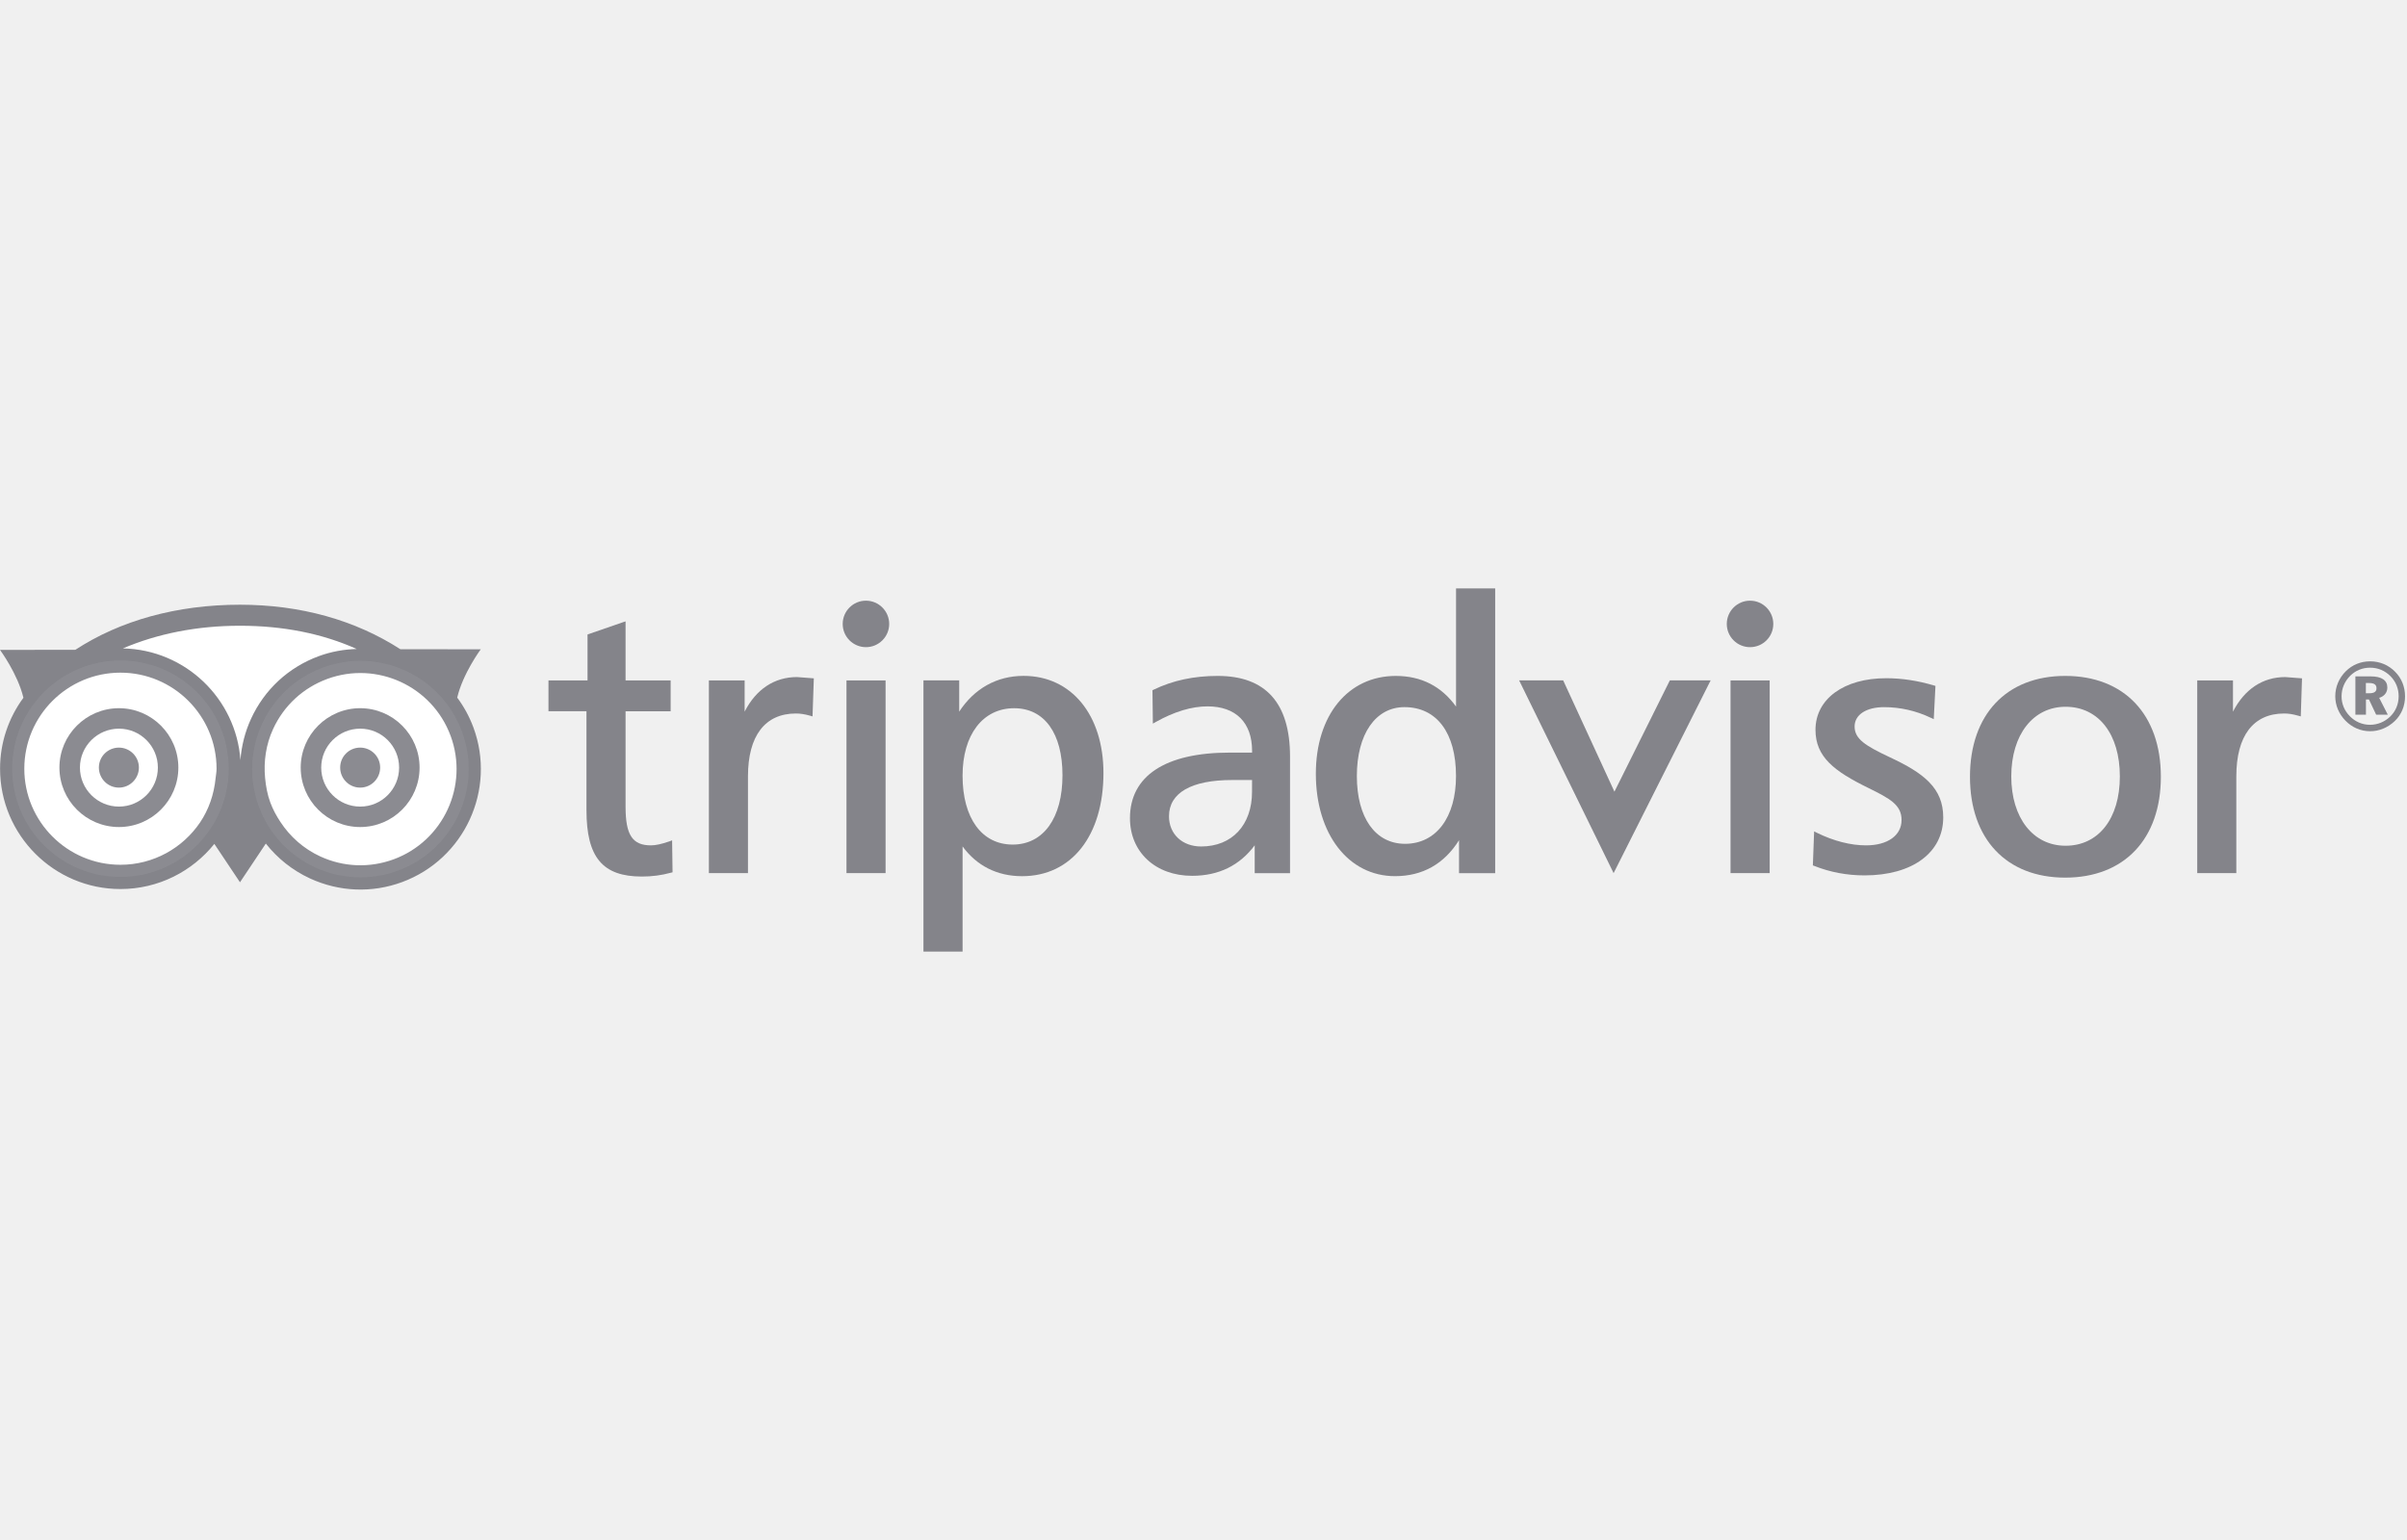
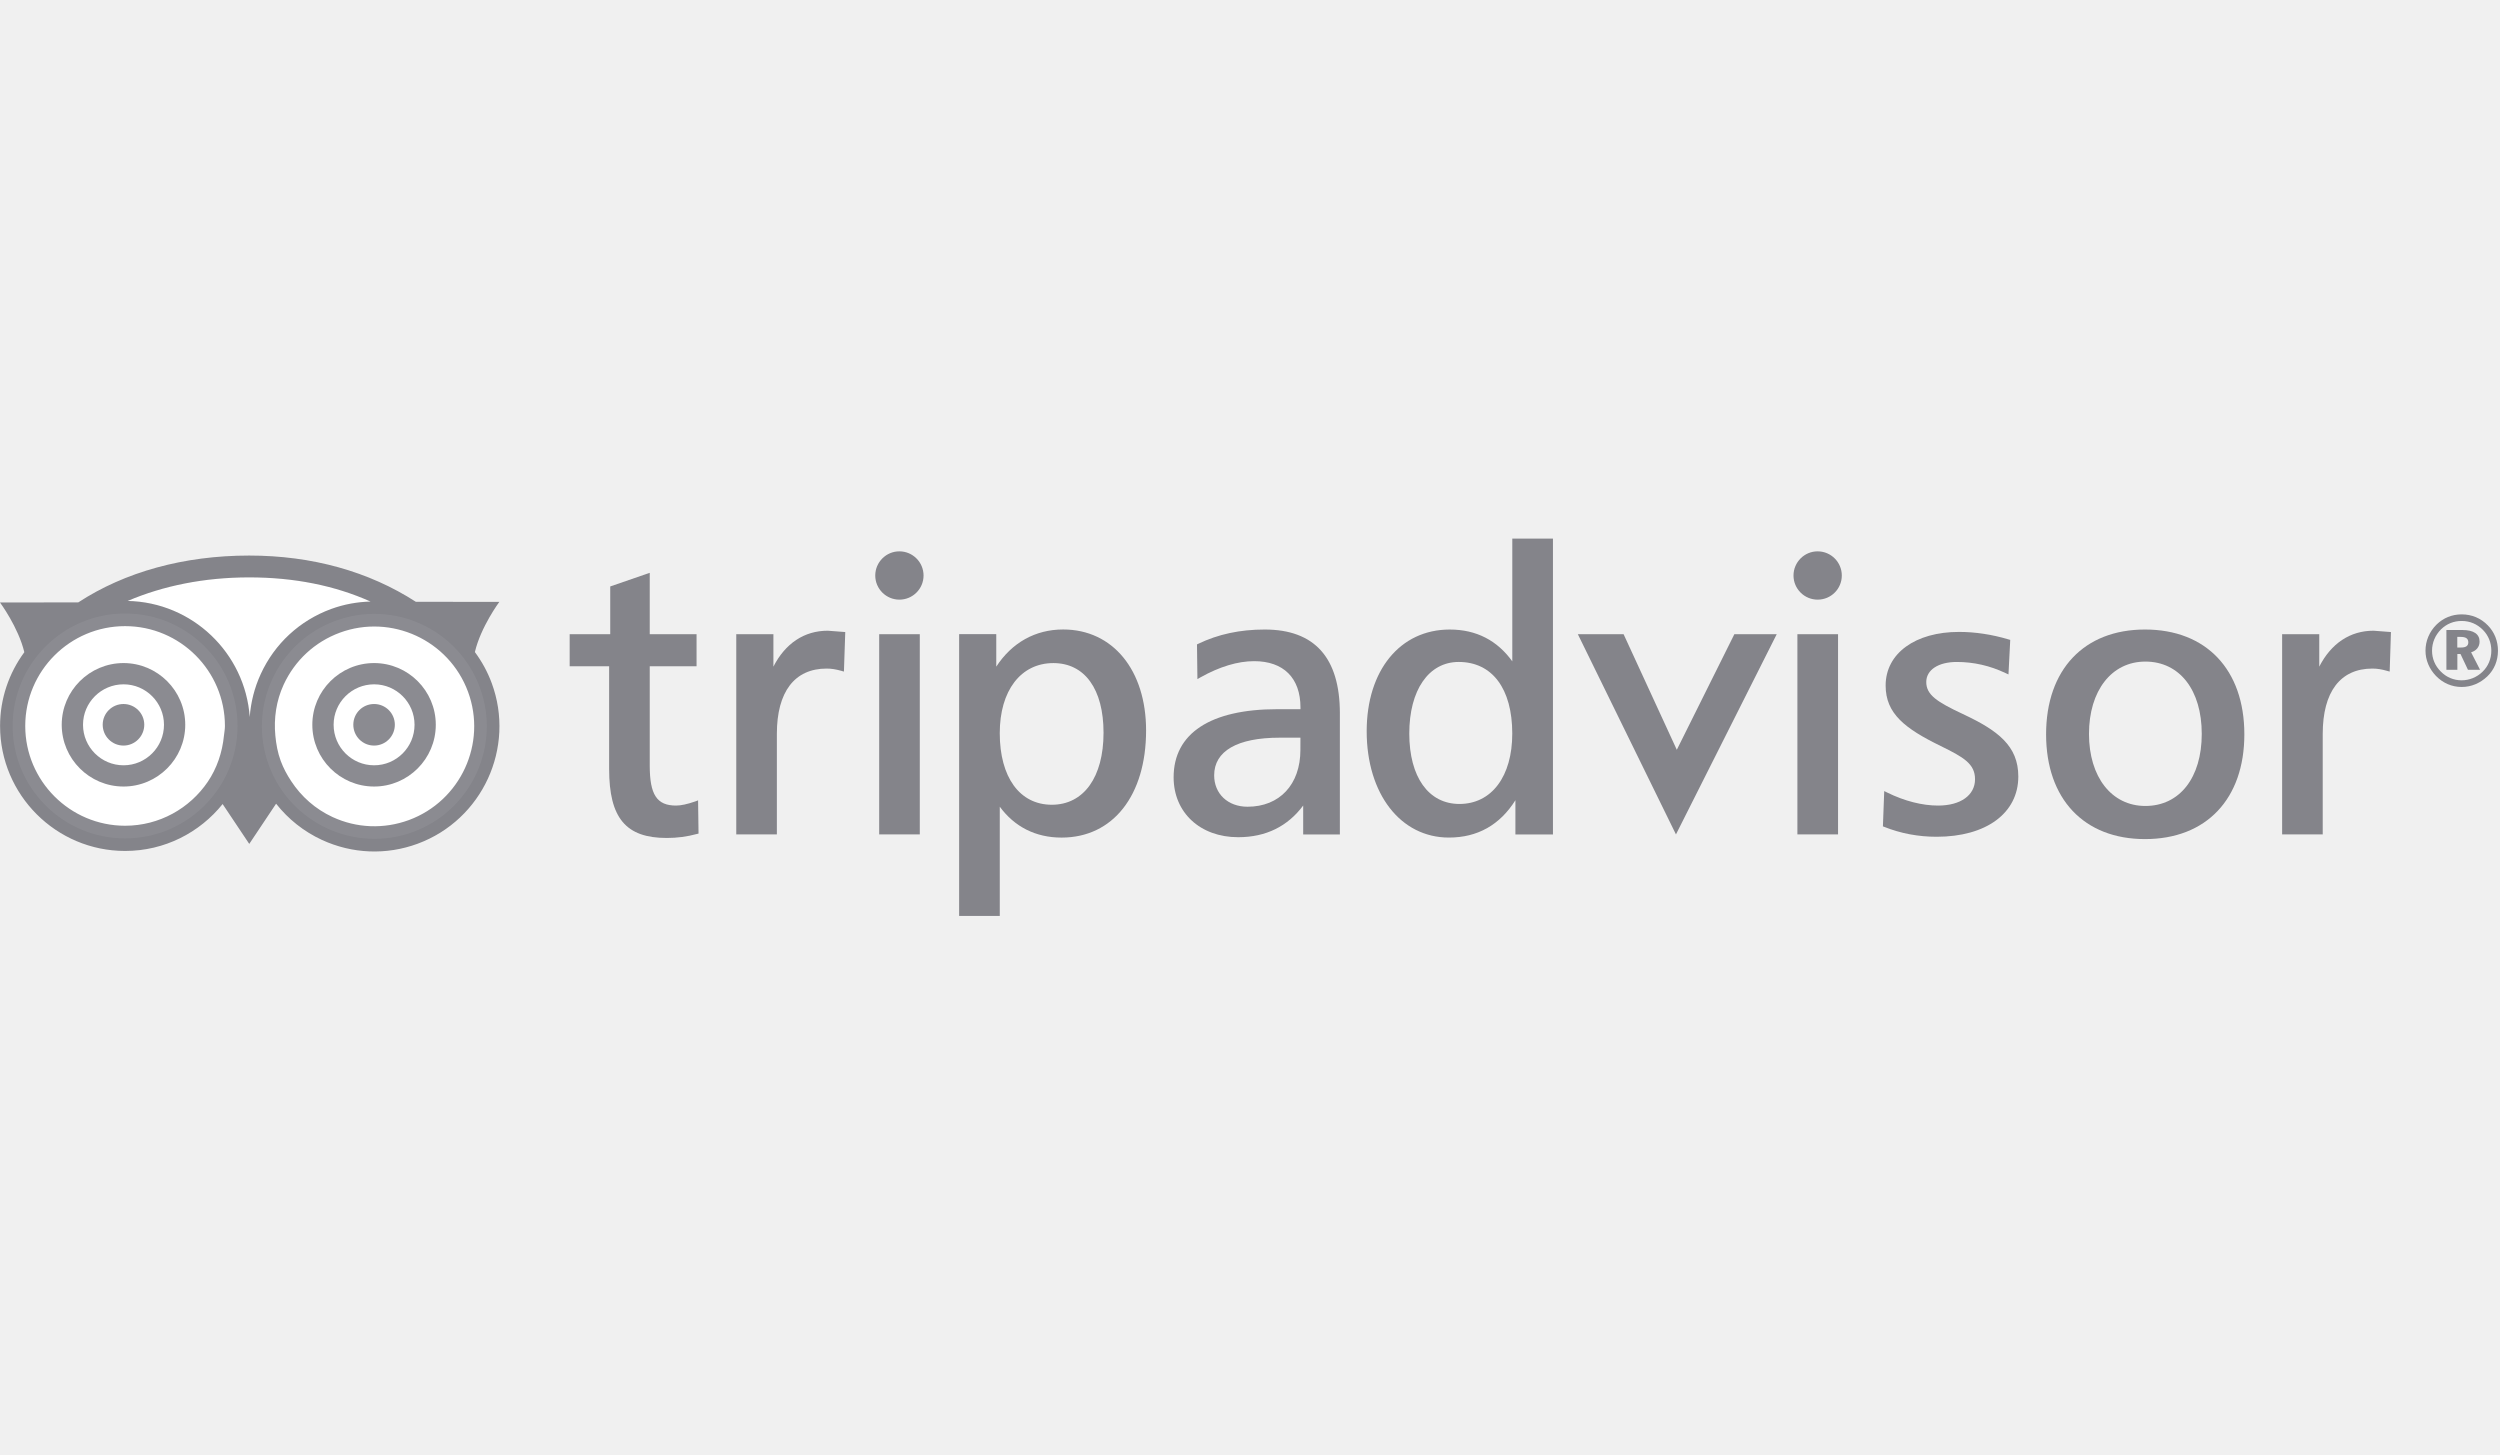
- <svg xmlns="http://www.w3.org/2000/svg" width="50" height="32" viewBox="0 0 212 32" fill="none">
+ <svg xmlns="http://www.w3.org/2000/svg" width="55" height="32" viewBox="0 0 212 32" fill="none">
  <path d="M22.801 19.226C24.623 24.161 30.113 26.688 35.05 24.87C39.984 23.04 42.516 17.555 40.688 12.618C38.864 7.675 33.383 5.153 28.438 6.975C23.499 8.804 20.977 14.286 22.801 19.226Z" fill="white" />
  <path d="M10.608 25.422C15.874 25.422 20.143 21.153 20.143 15.887C20.143 10.62 15.874 6.352 10.608 6.352C5.342 6.352 1.073 10.62 1.073 15.887C1.073 21.153 5.342 25.422 10.608 25.422Z" fill="white" />
  <path d="M12.234 15.784C12.234 16.756 11.444 17.552 10.473 17.552C9.497 17.552 8.709 16.757 8.709 15.784C8.709 14.814 9.497 14.027 10.473 14.027C11.444 14.029 12.234 14.814 12.234 15.784Z" fill="#191825" fill-opacity="0.5" />
  <path d="M33.483 15.784C33.483 16.756 32.696 17.552 31.724 17.552C30.746 17.552 29.961 16.757 29.961 15.784C29.961 14.814 30.746 14.027 31.724 14.027C32.697 14.029 33.483 14.814 33.483 15.784Z" fill="#191825" fill-opacity="0.5" />
  <path d="M5.234 15.787C5.234 18.677 7.585 21.025 10.476 21.025C13.359 21.025 15.709 18.677 15.709 15.787C15.709 12.903 13.358 10.555 10.476 10.555C7.586 10.557 5.234 12.905 5.234 15.787ZM7.04 15.787C7.04 13.896 8.585 12.358 10.479 12.358C12.369 12.358 13.906 13.9 13.906 15.787C13.906 17.683 12.369 19.224 10.479 19.224C8.585 19.226 7.04 17.686 7.04 15.787Z" fill="#191825" fill-opacity="0.5" />
  <path d="M26.485 15.787C26.485 18.677 28.834 21.025 31.723 21.025C34.608 21.025 36.955 18.677 36.955 15.787C36.955 12.903 34.608 10.555 31.723 10.555C28.835 10.557 26.485 12.905 26.485 15.787ZM28.291 15.787C28.291 13.896 29.832 12.358 31.727 12.358C33.618 12.358 35.153 13.9 35.153 15.787C35.153 17.683 33.618 19.224 31.727 19.224C29.829 19.226 28.291 17.686 28.291 15.787Z" fill="#191825" fill-opacity="0.5" />
  <path d="M28.072 5.974C29.176 5.567 30.306 5.369 31.421 5.338C28.382 3.978 24.942 3.289 21.131 3.289C17.349 3.289 13.858 3.994 10.82 5.293C16.318 5.402 20.788 9.707 21.173 15.134C21.266 13.889 21.571 12.658 22.109 11.491C23.294 8.911 25.414 6.954 28.072 5.974Z" fill="white" />
  <path d="M40.27 9.623C40.767 7.494 42.344 5.365 42.344 5.365L35.265 5.361C31.295 2.797 26.474 1.438 21.133 1.438C15.589 1.438 10.583 2.83 6.636 5.411L0 5.417C0 5.417 1.559 7.523 2.063 9.635C0.772 11.39 0.006 13.547 0.006 15.888C0.006 21.733 4.763 26.488 10.611 26.488C13.954 26.488 16.935 24.93 18.879 22.51L21.137 25.891L23.413 22.48C24.436 23.782 25.757 24.839 27.305 25.555C29.879 26.738 32.764 26.855 35.42 25.874C40.907 23.845 43.724 17.728 41.695 12.249C41.339 11.285 40.853 10.408 40.27 9.623ZM21.132 3.289C24.943 3.289 28.383 3.978 31.422 5.339C30.305 5.369 29.177 5.568 28.073 5.972C25.415 6.952 23.295 8.909 22.113 11.485C21.575 12.652 21.272 13.883 21.177 15.129C20.789 9.704 16.319 5.399 10.822 5.287C13.858 3.992 17.347 3.289 21.132 3.289ZM17.618 20.625C16.096 22.87 13.52 24.35 10.608 24.35C5.94 24.35 2.141 20.549 2.141 15.89C2.141 11.218 5.941 7.424 10.608 7.424C15.276 7.424 19.074 11.218 19.074 15.89C19.074 16.175 19.019 16.443 18.99 16.719C18.848 18.149 18.388 19.489 17.618 20.625ZM34.679 23.867C32.558 24.647 30.257 24.561 28.203 23.613C26.745 22.938 25.552 21.88 24.692 20.567C24.342 20.036 24.034 19.473 23.806 18.855C23.548 18.158 23.42 17.439 23.35 16.715C23.209 15.246 23.422 13.76 24.055 12.383C25.004 10.329 26.693 8.765 28.814 7.98C33.195 6.365 38.071 8.611 39.689 12.991C41.306 17.37 39.058 22.246 34.679 23.867Z" fill="#191825" fill-opacity="0.5" />
  <path d="M54.852 2.987L51.748 4.059C51.748 4.059 51.748 7.775 51.748 8.109C51.423 8.109 48.308 8.109 48.308 8.109V10.824C48.308 10.824 51.327 10.824 51.655 10.824C51.655 11.177 51.655 19.543 51.655 19.543C51.655 23.686 53.066 25.387 56.535 25.387C57.415 25.387 58.255 25.278 59.099 25.048L59.236 25.014L59.197 22.198L58.96 22.288C58.278 22.524 57.744 22.64 57.332 22.64C55.702 22.64 55.098 21.724 55.098 19.249C55.098 19.249 55.098 11.176 55.098 10.829C55.428 10.829 59.068 10.829 59.068 10.829V8.109C59.068 8.109 55.43 8.109 55.098 8.109C55.098 7.773 55.098 2.906 55.098 2.906L54.852 2.987Z" fill="#191825" fill-opacity="0.5" />
  <path d="M65.585 10.859C65.585 9.903 65.585 8.108 65.585 8.108H62.435V25.086H65.878V16.564C65.878 12.991 67.379 11.022 70.099 11.022C70.493 11.022 70.876 11.082 71.342 11.213L71.565 11.277L71.678 7.925L70.197 7.812C68.201 7.811 66.59 8.889 65.585 10.859Z" fill="#191825" fill-opacity="0.5" />
  <path d="M77.814 8.106H74.555V25.086H77.998V8.106H77.814ZM74.222 3.131C74.222 4.261 75.142 5.177 76.269 5.177C77.399 5.177 78.317 4.261 78.317 3.131C78.317 2.003 77.399 1.082 76.269 1.082C75.142 1.079 74.222 2.003 74.222 3.131Z" fill="#191825" fill-opacity="0.5" />
  <path d="M90.157 7.707C87.794 7.707 85.807 8.825 84.483 10.86C84.483 10.047 84.483 8.102 84.483 8.102H81.335V31.998H84.781C84.781 31.998 84.781 23.653 84.781 22.735C86.023 24.426 87.806 25.355 90.024 25.355C94.376 25.355 97.188 21.784 97.188 16.269C97.188 11.149 94.361 7.707 90.157 7.707ZM89.195 22.57C86.471 22.57 84.779 20.241 84.779 16.501C84.779 12.89 86.564 10.557 89.326 10.557C91.988 10.557 93.58 12.768 93.58 16.465C93.581 20.229 91.9 22.57 89.195 22.57Z" fill="#191825" fill-opacity="0.5" />
  <path d="M107.251 7.711C105.145 7.711 103.301 8.109 101.609 8.923L101.505 8.973L101.541 11.912L101.813 11.76C103.43 10.856 104.96 10.394 106.354 10.394C108.848 10.394 110.28 11.823 110.28 14.321C110.28 14.321 110.28 14.393 110.28 14.467C109.976 14.467 108.31 14.467 108.31 14.467C102.642 14.467 99.523 16.52 99.523 20.243C99.523 23.232 101.774 25.322 104.997 25.322C107.368 25.322 109.203 24.39 110.51 22.636C110.51 23.318 110.51 25.088 110.51 25.088H113.621V14.813C113.62 10.103 111.478 7.711 107.251 7.711ZM110.274 17.921C110.274 20.846 108.515 22.738 105.792 22.738C104.124 22.738 102.961 21.642 102.961 20.075C102.961 18.014 104.931 16.883 108.506 16.883C108.506 16.883 109.979 16.883 110.277 16.883C110.274 17.147 110.274 17.921 110.274 17.921Z" fill="#191825" fill-opacity="0.5" />
  <path d="M128.243 0C128.243 0 128.243 9.466 128.243 10.412C126.973 8.647 125.206 7.712 122.937 7.712C118.725 7.712 115.895 11.18 115.895 16.335C115.895 21.645 118.765 25.353 122.868 25.353C125.298 25.353 127.193 24.277 128.507 22.185C128.507 23.031 128.507 25.089 128.507 25.089H131.69V0H128.243ZM123.76 22.503C121.137 22.503 119.507 20.215 119.507 16.532C119.507 12.845 121.151 10.461 123.698 10.461C126.542 10.461 128.24 12.729 128.24 16.532C128.243 20.166 126.489 22.503 123.76 22.503Z" fill="#191825" fill-opacity="0.5" />
  <path d="M147.075 8.105L142.193 17.91L137.679 8.105H133.8L142.121 25.085L150.667 8.105H147.075Z" fill="#191825" fill-opacity="0.5" />
  <path d="M155.679 8.106H152.419V25.086H155.866V8.106H155.679ZM152.089 3.131C152.089 4.261 153.009 5.177 154.137 5.177C155.271 5.177 156.185 4.261 156.185 3.131C156.185 2.003 155.268 1.082 154.137 1.082C153.01 1.079 152.089 2.003 152.089 3.131Z" fill="#191825" fill-opacity="0.5" />
  <path d="M159.902 12.461C159.902 14.849 161.543 16.108 164.574 17.59C166.484 18.529 167.483 19.083 167.483 20.406C167.483 21.763 166.257 22.64 164.353 22.64C163.008 22.64 161.514 22.262 160.034 21.535L159.782 21.41L159.671 24.404L159.785 24.447C161.2 25.01 162.687 25.285 164.224 25.285C168.435 25.285 171.153 23.279 171.153 20.173C171.153 17.585 169.432 16.27 166.448 14.877C164.263 13.851 163.347 13.254 163.347 12.165C163.347 11.134 164.366 10.462 165.942 10.462C167.366 10.462 168.755 10.778 170.07 11.405L170.318 11.519L170.468 8.591L170.331 8.551C168.905 8.127 167.497 7.914 166.141 7.914C162.41 7.908 159.902 9.739 159.902 12.461Z" fill="#191825" fill-opacity="0.5" />
  <path d="M181.896 7.711C176.722 7.711 173.509 11.118 173.509 16.598C173.509 22.08 176.725 25.482 181.896 25.482C187.095 25.482 190.321 22.078 190.321 16.598C190.321 11.12 187.092 7.711 181.896 7.711ZM181.926 22.673C179.066 22.673 177.146 20.219 177.146 16.565C177.146 12.892 179.066 10.429 181.926 10.429C184.832 10.429 186.709 12.84 186.709 16.565C186.709 20.276 184.835 22.673 181.926 22.673Z" fill="#191825" fill-opacity="0.5" />
  <path d="M196.673 10.859C196.673 9.903 196.673 8.108 196.673 8.108H193.524V25.086H196.967V16.564C196.967 12.991 198.459 11.022 201.183 11.022C201.575 11.022 201.955 11.082 202.412 11.213L202.645 11.277L202.752 7.925L201.277 7.812C199.29 7.811 197.681 8.889 196.673 10.859Z" fill="#191825" fill-opacity="0.5" />
  <path d="M210.965 7.356C211.53 7.928 211.827 8.688 211.827 9.506C211.827 10.36 211.508 11.126 210.92 11.689C210.307 12.271 209.548 12.583 208.754 12.583C207.925 12.583 207.162 12.257 206.569 11.644C206.003 11.056 205.682 10.305 205.682 9.503C205.682 8.685 206.009 7.893 206.619 7.291C207.191 6.731 207.926 6.426 208.754 6.426C209.603 6.427 210.375 6.749 210.965 7.356ZM207 7.694C206.503 8.191 206.237 8.831 206.237 9.506C206.237 10.164 206.483 10.77 206.958 11.253C207.433 11.75 208.065 12.018 208.741 12.018C209.399 12.018 210.032 11.765 210.52 11.291C211.001 10.829 211.265 10.196 211.265 9.504C211.265 8.828 211.019 8.214 210.553 7.743C210.064 7.246 209.444 6.985 208.754 6.985C208.073 6.985 207.476 7.228 207 7.694ZM208.81 7.752C209.773 7.752 210.268 8.101 210.268 8.732C210.268 9.167 210.009 9.504 209.55 9.643L210.307 11.124H209.282L208.651 9.787H208.384V11.124H207.455V7.75L208.81 7.752ZM208.377 9.237H208.7C209.114 9.237 209.313 9.092 209.313 8.802C209.313 8.472 209.104 8.336 208.651 8.336H208.377V9.237Z" fill="#191825" fill-opacity="0.5" />
</svg>
